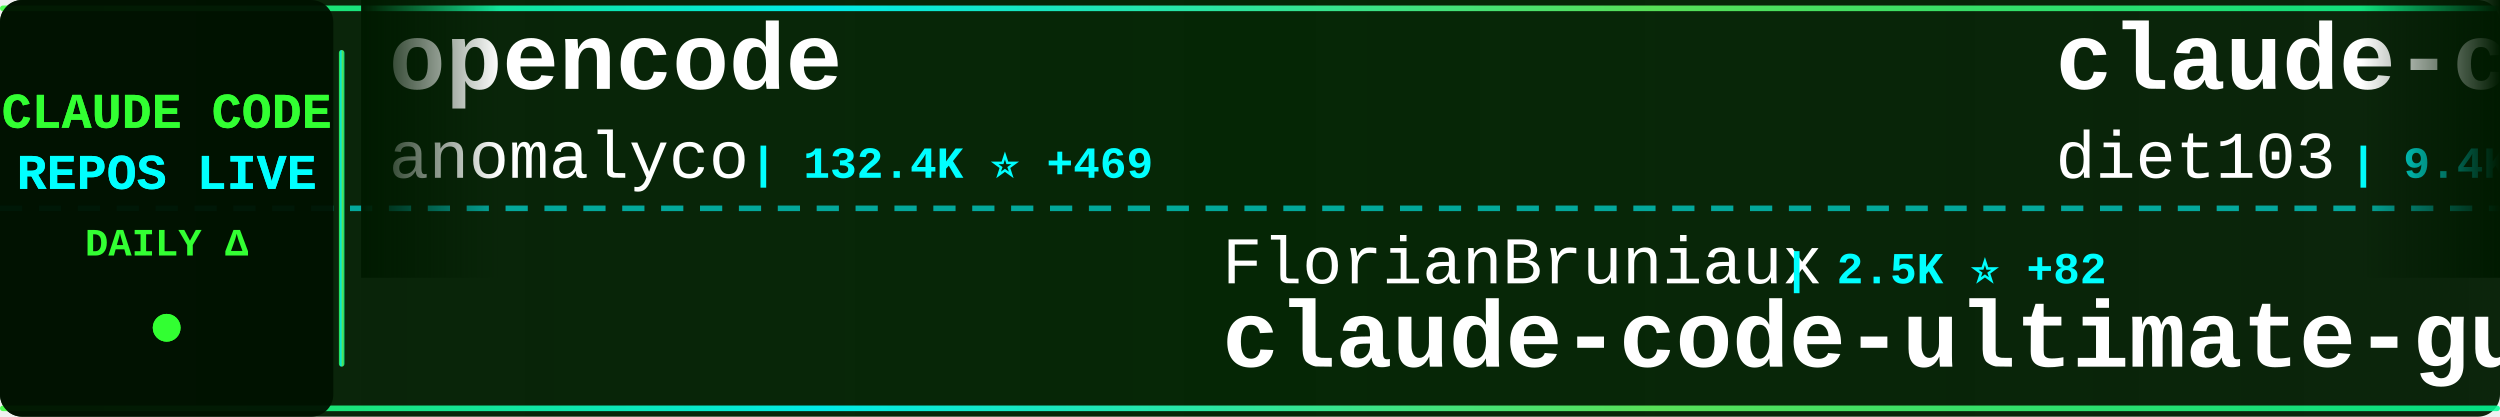
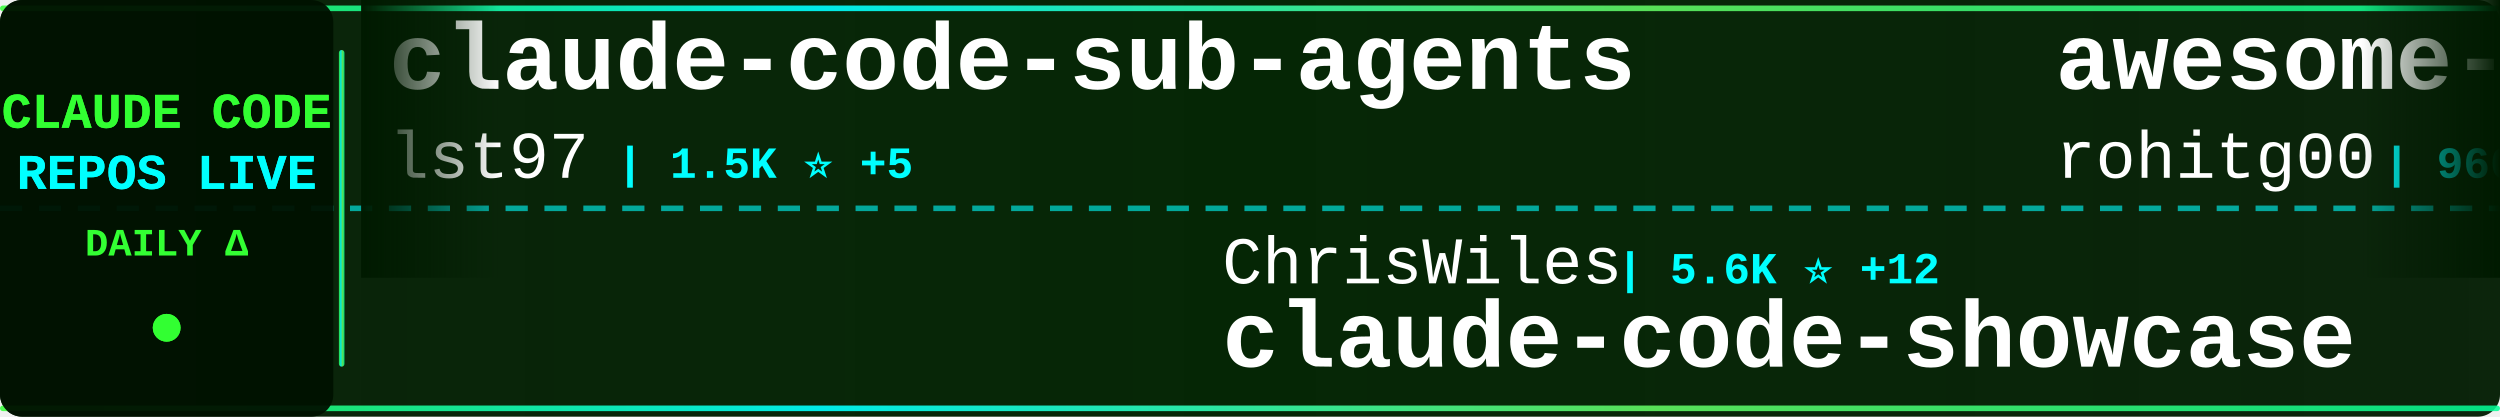
<svg xmlns="http://www.w3.org/2000/svg" width="900" height="150">
  <defs>
    <linearGradient id="tickerBg" x1="0%" y1="0%" x2="100%" y2="0%">
      <stop offset="0%" style="stop-color:#001a00;stop-opacity:0.95" />
      <stop offset="50%" style="stop-color:#002200;stop-opacity:0.98" />
      <stop offset="100%" style="stop-color:#001a00;stop-opacity:0.95" />
    </linearGradient>
    <linearGradient id="borderGrad" x1="0%" y1="0%" x2="100%" y2="0%">
      <stop offset="0%" style="stop-color:#33ff33;stop-opacity:0.85">
        <animate attributeName="stop-opacity" values="0.85;1;0.85" dur="2s" repeatCount="indefinite" />
      </stop>
      <stop offset="33%" style="stop-color:#00ffff;stop-opacity:0.9">
        <animate attributeName="stop-opacity" values="0.9;1;0.9" dur="2.2s" repeatCount="indefinite" />
      </stop>
      <stop offset="66%" style="stop-color:#66ff66;stop-opacity:0.85">
        <animate attributeName="stop-opacity" values="0.85;1;0.85" dur="1.8s" repeatCount="indefinite" />
      </stop>
      <stop offset="100%" style="stop-color:#00ff99;stop-opacity:0.85">
        <animate attributeName="stop-opacity" values="0.85;1;0.85" dur="2s" repeatCount="indefinite" />
      </stop>
    </linearGradient>
    <filter id="textGlow">
      <feGaussianBlur stdDeviation="0.1" result="coloredBlur" />
      <feMerge>
        <feMergeNode in="coloredBlur" />
        <feMergeNode in="SourceGraphic" />
      </feMerge>
    </filter>
    <filter id="metricGlow">
      <feGaussianBlur stdDeviation="0.2" result="coloredBlur" />
      <feMerge>
        <feMergeNode in="coloredBlur" />
        <feMergeNode in="SourceGraphic" />
      </feMerge>
    </filter>
    <linearGradient id="leftFade" x1="0%" y1="0%" x2="100%" y2="0%">
      <stop offset="0%" style="stop-color:#001a00;stop-opacity:1" />
      <stop offset="100%" style="stop-color:#001a00;stop-opacity:0" />
    </linearGradient>
    <linearGradient id="rightFade" x1="0%" y1="0%" x2="100%" y2="0%">
      <stop offset="0%" style="stop-color:#001a00;stop-opacity:0" />
      <stop offset="100%" style="stop-color:#001a00;stop-opacity:1" />
    </linearGradient>
  </defs>
  <rect width="900" height="150" fill="url(#tickerBg)" rx="8" />
  <rect x="0" y="2" width="900" height="2" fill="url(#borderGrad)" rx="1" />
  <rect x="0" y="146" width="900" height="2" fill="url(#borderGrad)" rx="1" />
  <line x1="0" y1="75" x2="900" y2="75" stroke="#00ffff" stroke-width="2" stroke-dasharray="8 6" opacity="0.6" />
  <rect x="0" y="0" width="120" height="150" fill="#001100" opacity="0.95" rx="8" />
  <text x="60" y="46" font-family="'Courier New', monospace" font-size="18" font-weight="bold" fill="#33ff33" text-anchor="middle" filter="url(#textGlow)">
    CLAUDE CODE
  </text>
  <text x="60" y="68" font-family="'Courier New', monospace" font-size="18" font-weight="bold" fill="#00ffff" text-anchor="middle" filter="url(#textGlow)">
    REPOS LIVE
  </text>
  <text x="60" y="92" font-family="'Courier New', monospace" font-size="14" font-weight="bold" fill="#33ff33" text-anchor="middle">
    DAILY Δ
  </text>
  <circle cx="60" cy="118" r="5" fill="#33ff33" filter="url(#metricGlow)">
    <animate attributeName="r" values="4;6;4" dur="1.5s" repeatCount="indefinite" />
    <animate attributeName="opacity" values="0.6;1;0.6" dur="1.5s" repeatCount="indefinite" />
  </circle>
  <rect x="122" y="18" width="2" height="114" fill="url(#borderGrad)" rx="1" />
  <clipPath id="tickerClip">
    <rect x="130" y="0" width="770" height="150" />
  </clipPath>
  <g clip-path="url(#tickerClip)">
    <g id="tickerItems">
      <animateTransform attributeName="transform" attributeType="XML" type="translate" from="0 0" to="-3000 0" dur="54s" repeatCount="indefinite" />
      <g transform="translate(0, 0)">
-         <text x="140" y="32" font-family="'Courier New', monospace" font-size="34" font-weight="bold" fill="#ffffff">opencode</text>
-         <text x="140" y="64" font-family="'Courier New', monospace" font-size="24" font-weight="normal" fill="#ffffff" opacity="1.0">anomalyco</text>
-         <text x="270" y="64" font-family="'Courier New', monospace" font-size="16" font-weight="bold" fill="#00ffff"> | 132.4K ⭐ +469</text>
+         <text x="140" y="32" font-family="'Courier New', monospace" font-size="34" font-weight="bold" fill="#ffffff">claude-code-sub-agents</text>
+         <text x="140" y="64" font-family="'Courier New', monospace" font-size="24" font-weight="normal" fill="#ffffff" opacity="1.0">lst97</text>
+         <text x="222" y="64" font-family="'Courier New', monospace" font-size="16" font-weight="bold" fill="#00ffff"> | 1.5K ⭐ +5</text>
      </g>
      <g transform="translate(300, 0)">
-         <text x="140" y="102" font-family="'Courier New', monospace" font-size="24" font-weight="normal" fill="#ffffff" opacity="1.0">FlorianBruniaux</text>
-         <text x="342" y="102" font-family="'Courier New', monospace" font-size="16" font-weight="bold" fill="#00ffff"> | 2.5K ⭐ +82</text>
-         <text x="140" y="132" font-family="'Courier New', monospace" font-size="34" font-weight="bold" fill="#ffffff">claude-code-ultimate-gui...</text>
+         <text x="140" y="102" font-family="'Courier New', monospace" font-size="24" font-weight="normal" fill="#ffffff" opacity="1.0">ChrisWiles</text>
+         <text x="282" y="102" font-family="'Courier New', monospace" font-size="16" font-weight="bold" fill="#00ffff"> | 5.6K ⭐ +12</text>
+         <text x="140" y="132" font-family="'Courier New', monospace" font-size="34" font-weight="bold" fill="#ffffff">claude-code-showcase</text>
      </g>
      <g transform="translate(600, 0)">
-         <text x="140" y="32" font-family="'Courier New', monospace" font-size="34" font-weight="bold" fill="#ffffff">claude-code-infrastructu...</text>
-         <text x="140" y="64" font-family="'Courier New', monospace" font-size="24" font-weight="normal" fill="#ffffff" opacity="1.0">diet103</text>
-         <text x="246" y="64" font-family="'Courier New', monospace" font-size="16" font-weight="bold" fill="#00ffff"> | 9.4K ⭐ +8</text>
+         <text x="140" y="32" font-family="'Courier New', monospace" font-size="34" font-weight="bold" fill="#ffffff">awesome-claude-code-tool...</text>
+         <text x="140" y="64" font-family="'Courier New', monospace" font-size="24" font-weight="normal" fill="#ffffff" opacity="1.0">rohitg00</text>
+         <text x="258" y="64" font-family="'Courier New', monospace" font-size="16" font-weight="bold" fill="#00ffff"> | 960 ⭐ +16</text>
      </g>
      <g transform="translate(900, 0)">
-         <text x="140" y="102" font-family="'Courier New', monospace" font-size="24" font-weight="normal" fill="#ffffff" opacity="1.0">disler</text>
-         <text x="234" y="102" font-family="'Courier New', monospace" font-size="16" font-weight="bold" fill="#00ffff"> | 3.4K ⭐ +6</text>
-         <text x="140" y="132" font-family="'Courier New', monospace" font-size="34" font-weight="bold" fill="#ffffff">claude-code-hooks-master...</text>
+         <text x="140" y="102" font-family="'Courier New', monospace" font-size="24" font-weight="normal" fill="#ffffff" opacity="1.0">affaan-m</text>
+         <text x="258" y="102" font-family="'Courier New', monospace" font-size="16" font-weight="bold" fill="#00ffff"> | 119.8K ⭐ +3.4K</text>
+         <text x="140" y="132" font-family="'Courier New', monospace" font-size="34" font-weight="bold" fill="#ffffff">everything-claude-code</text>
      </g>
      <g transform="translate(1200, 0)">
-         <text x="140" y="32" font-family="'Courier New', monospace" font-size="34" font-weight="bold" fill="#ffffff">claude-code-templates</text>
-         <text x="140" y="64" font-family="'Courier New', monospace" font-size="24" font-weight="normal" fill="#ffffff" opacity="1.0">davila7</text>
-         <text x="246" y="64" font-family="'Courier New', monospace" font-size="16" font-weight="bold" fill="#00ffff"> | 23.8K ⭐ +45</text>
+         <text x="140" y="32" font-family="'Courier New', monospace" font-size="34" font-weight="bold" fill="#ffffff">claude-code-security-rev...</text>
+         <text x="140" y="64" font-family="'Courier New', monospace" font-size="24" font-weight="normal" fill="#ffffff" opacity="1.0">anthropics</text>
+         <text x="282" y="64" font-family="'Courier New', monospace" font-size="16" font-weight="bold" fill="#00ffff"> | 4.1K ⭐ +9</text>
      </g>
      <g transform="translate(1500, 0)">
-         <text x="140" y="102" font-family="'Courier New', monospace" font-size="24" font-weight="normal" fill="#ffffff" opacity="1.0">lyconear</text>
-         <text x="258" y="102" font-family="'Courier New', monospace" font-size="16" font-weight="bold" fill="#00ffff"> | 4 ⭐</text>
-         <text x="140" y="132" font-family="'Courier New', monospace" font-size="34" font-weight="bold" fill="#ffffff">Claude-Code</text>
+         <text x="140" y="102" font-family="'Courier New', monospace" font-size="24" font-weight="normal" fill="#ffffff" opacity="1.0">anthropics</text>
+         <text x="282" y="102" font-family="'Courier New', monospace" font-size="16" font-weight="bold" fill="#00ffff"> | 6.0K ⭐ +26</text>
+         <text x="140" y="132" font-family="'Courier New', monospace" font-size="34" font-weight="bold" fill="#ffffff">claude-agent-sdk-python</text>
      </g>
      <g transform="translate(1800, 0)">
-         <text x="140" y="32" font-family="'Courier New', monospace" font-size="34" font-weight="bold" fill="#ffffff">claude-code-security-rev...</text>
-         <text x="140" y="64" font-family="'Courier New', monospace" font-size="24" font-weight="normal" fill="#ffffff" opacity="1.0">anthropics</text>
-         <text x="282" y="64" font-family="'Courier New', monospace" font-size="16" font-weight="bold" fill="#00ffff"> | 4.1K ⭐ +16</text>
+         <text x="140" y="32" font-family="'Courier New', monospace" font-size="34" font-weight="bold" fill="#ffffff">claude-code-docs</text>
+         <text x="140" y="64" font-family="'Courier New', monospace" font-size="24" font-weight="normal" fill="#ffffff" opacity="1.0">ericbuess</text>
+         <text x="270" y="64" font-family="'Courier New', monospace" font-size="16" font-weight="bold" fill="#00ffff"> | 762 ⭐ +2</text>
      </g>
      <g transform="translate(2100, 0)">
-         <text x="140" y="102" font-family="'Courier New', monospace" font-size="24" font-weight="normal" fill="#ffffff" opacity="1.0">JessyTsui</text>
-         <text x="270" y="102" font-family="'Courier New', monospace" font-size="16" font-weight="bold" fill="#00ffff"> | 1.2K ⭐ +1</text>
-         <text x="140" y="132" font-family="'Courier New', monospace" font-size="34" font-weight="bold" fill="#ffffff">Claude-Code-Remote</text>
+         <text x="140" y="102" font-family="'Courier New', monospace" font-size="24" font-weight="normal" fill="#ffffff" opacity="1.0">catlog22</text>
+         <text x="258" y="102" font-family="'Courier New', monospace" font-size="16" font-weight="bold" fill="#00ffff"> | 1.6K ⭐ +9</text>
+         <text x="140" y="132" font-family="'Courier New', monospace" font-size="34" font-weight="bold" fill="#ffffff">Claude-Code-Workflow</text>
      </g>
      <g transform="translate(2400, 0)">
-         <text x="140" y="32" font-family="'Courier New', monospace" font-size="34" font-weight="bold" fill="#ffffff">claude-task-master</text>
-         <text x="140" y="64" font-family="'Courier New', monospace" font-size="24" font-weight="normal" fill="#ffffff" opacity="1.0">eyaltoledano</text>
-         <text x="306" y="64" font-family="'Courier New', monospace" font-size="16" font-weight="bold" fill="#00ffff"> | 26.3K ⭐ +31</text>
+         <text x="140" y="32" font-family="'Courier New', monospace" font-size="34" font-weight="bold" fill="#ffffff">awesome-claude-skills</text>
+         <text x="140" y="64" font-family="'Courier New', monospace" font-size="24" font-weight="normal" fill="#ffffff" opacity="1.0">ComposioHQ</text>
+         <text x="282" y="64" font-family="'Courier New', monospace" font-size="16" font-weight="bold" fill="#00ffff"> | 49.5K ⭐ +389</text>
      </g>
      <g transform="translate(2700, 0)">
-         <text x="140" y="102" font-family="'Courier New', monospace" font-size="24" font-weight="normal" fill="#ffffff" opacity="1.0">disler</text>
-         <text x="234" y="102" font-family="'Courier New', monospace" font-size="16" font-weight="bold" fill="#00ffff"> | 574 ⭐ +9</text>
-         <text x="140" y="132" font-family="'Courier New', monospace" font-size="34" font-weight="bold" fill="#ffffff">pi-vs-claude-code</text>
+         <text x="140" y="102" font-family="'Courier New', monospace" font-size="24" font-weight="normal" fill="#ffffff" opacity="1.0">anthropics</text>
+         <text x="282" y="102" font-family="'Courier New', monospace" font-size="16" font-weight="bold" fill="#00ffff"> | 6.7K ⭐ +23</text>
+         <text x="140" y="132" font-family="'Courier New', monospace" font-size="34" font-weight="bold" fill="#ffffff">claude-code-action</text>
      </g>
      <g transform="translate(3000, 0)">
-         <text x="140" y="32" font-family="'Courier New', monospace" font-size="34" font-weight="bold" fill="#ffffff">opencode</text>
-         <text x="140" y="64" font-family="'Courier New', monospace" font-size="24" font-weight="normal" fill="#ffffff" opacity="1.0">anomalyco</text>
-         <text x="270" y="64" font-family="'Courier New', monospace" font-size="16" font-weight="bold" fill="#00ffff"> | 132.4K ⭐ +469</text>
+         <text x="140" y="32" font-family="'Courier New', monospace" font-size="34" font-weight="bold" fill="#ffffff">claude-code-sub-agents</text>
+         <text x="140" y="64" font-family="'Courier New', monospace" font-size="24" font-weight="normal" fill="#ffffff" opacity="1.0">lst97</text>
+         <text x="222" y="64" font-family="'Courier New', monospace" font-size="16" font-weight="bold" fill="#00ffff"> | 1.5K ⭐ +5</text>
      </g>
      <g transform="translate(3300, 0)">
-         <text x="140" y="102" font-family="'Courier New', monospace" font-size="24" font-weight="normal" fill="#ffffff" opacity="1.0">FlorianBruniaux</text>
-         <text x="342" y="102" font-family="'Courier New', monospace" font-size="16" font-weight="bold" fill="#00ffff"> | 2.5K ⭐ +82</text>
-         <text x="140" y="132" font-family="'Courier New', monospace" font-size="34" font-weight="bold" fill="#ffffff">claude-code-ultimate-gui...</text>
+         <text x="140" y="102" font-family="'Courier New', monospace" font-size="24" font-weight="normal" fill="#ffffff" opacity="1.0">ChrisWiles</text>
+         <text x="282" y="102" font-family="'Courier New', monospace" font-size="16" font-weight="bold" fill="#00ffff"> | 5.6K ⭐ +12</text>
+         <text x="140" y="132" font-family="'Courier New', monospace" font-size="34" font-weight="bold" fill="#ffffff">claude-code-showcase</text>
      </g>
      <g transform="translate(3600, 0)">
-         <text x="140" y="32" font-family="'Courier New', monospace" font-size="34" font-weight="bold" fill="#ffffff">claude-code-infrastructu...</text>
-         <text x="140" y="64" font-family="'Courier New', monospace" font-size="24" font-weight="normal" fill="#ffffff" opacity="1.0">diet103</text>
-         <text x="246" y="64" font-family="'Courier New', monospace" font-size="16" font-weight="bold" fill="#00ffff"> | 9.4K ⭐ +8</text>
+         <text x="140" y="32" font-family="'Courier New', monospace" font-size="34" font-weight="bold" fill="#ffffff">awesome-claude-code-tool...</text>
+         <text x="140" y="64" font-family="'Courier New', monospace" font-size="24" font-weight="normal" fill="#ffffff" opacity="1.0">rohitg00</text>
+         <text x="258" y="64" font-family="'Courier New', monospace" font-size="16" font-weight="bold" fill="#00ffff"> | 960 ⭐ +16</text>
      </g>
      <g transform="translate(3900, 0)">
-         <text x="140" y="102" font-family="'Courier New', monospace" font-size="24" font-weight="normal" fill="#ffffff" opacity="1.0">disler</text>
-         <text x="234" y="102" font-family="'Courier New', monospace" font-size="16" font-weight="bold" fill="#00ffff"> | 3.4K ⭐ +6</text>
-         <text x="140" y="132" font-family="'Courier New', monospace" font-size="34" font-weight="bold" fill="#ffffff">claude-code-hooks-master...</text>
+         <text x="140" y="102" font-family="'Courier New', monospace" font-size="24" font-weight="normal" fill="#ffffff" opacity="1.0">affaan-m</text>
+         <text x="258" y="102" font-family="'Courier New', monospace" font-size="16" font-weight="bold" fill="#00ffff"> | 119.8K ⭐ +3.4K</text>
+         <text x="140" y="132" font-family="'Courier New', monospace" font-size="34" font-weight="bold" fill="#ffffff">everything-claude-code</text>
      </g>
    </g>
  </g>
  <rect x="130" y="0" width="50" height="100" fill="url(#leftFade)" />
  <rect x="850" y="0" width="50" height="100" fill="url(#rightFade)" />
</svg>
